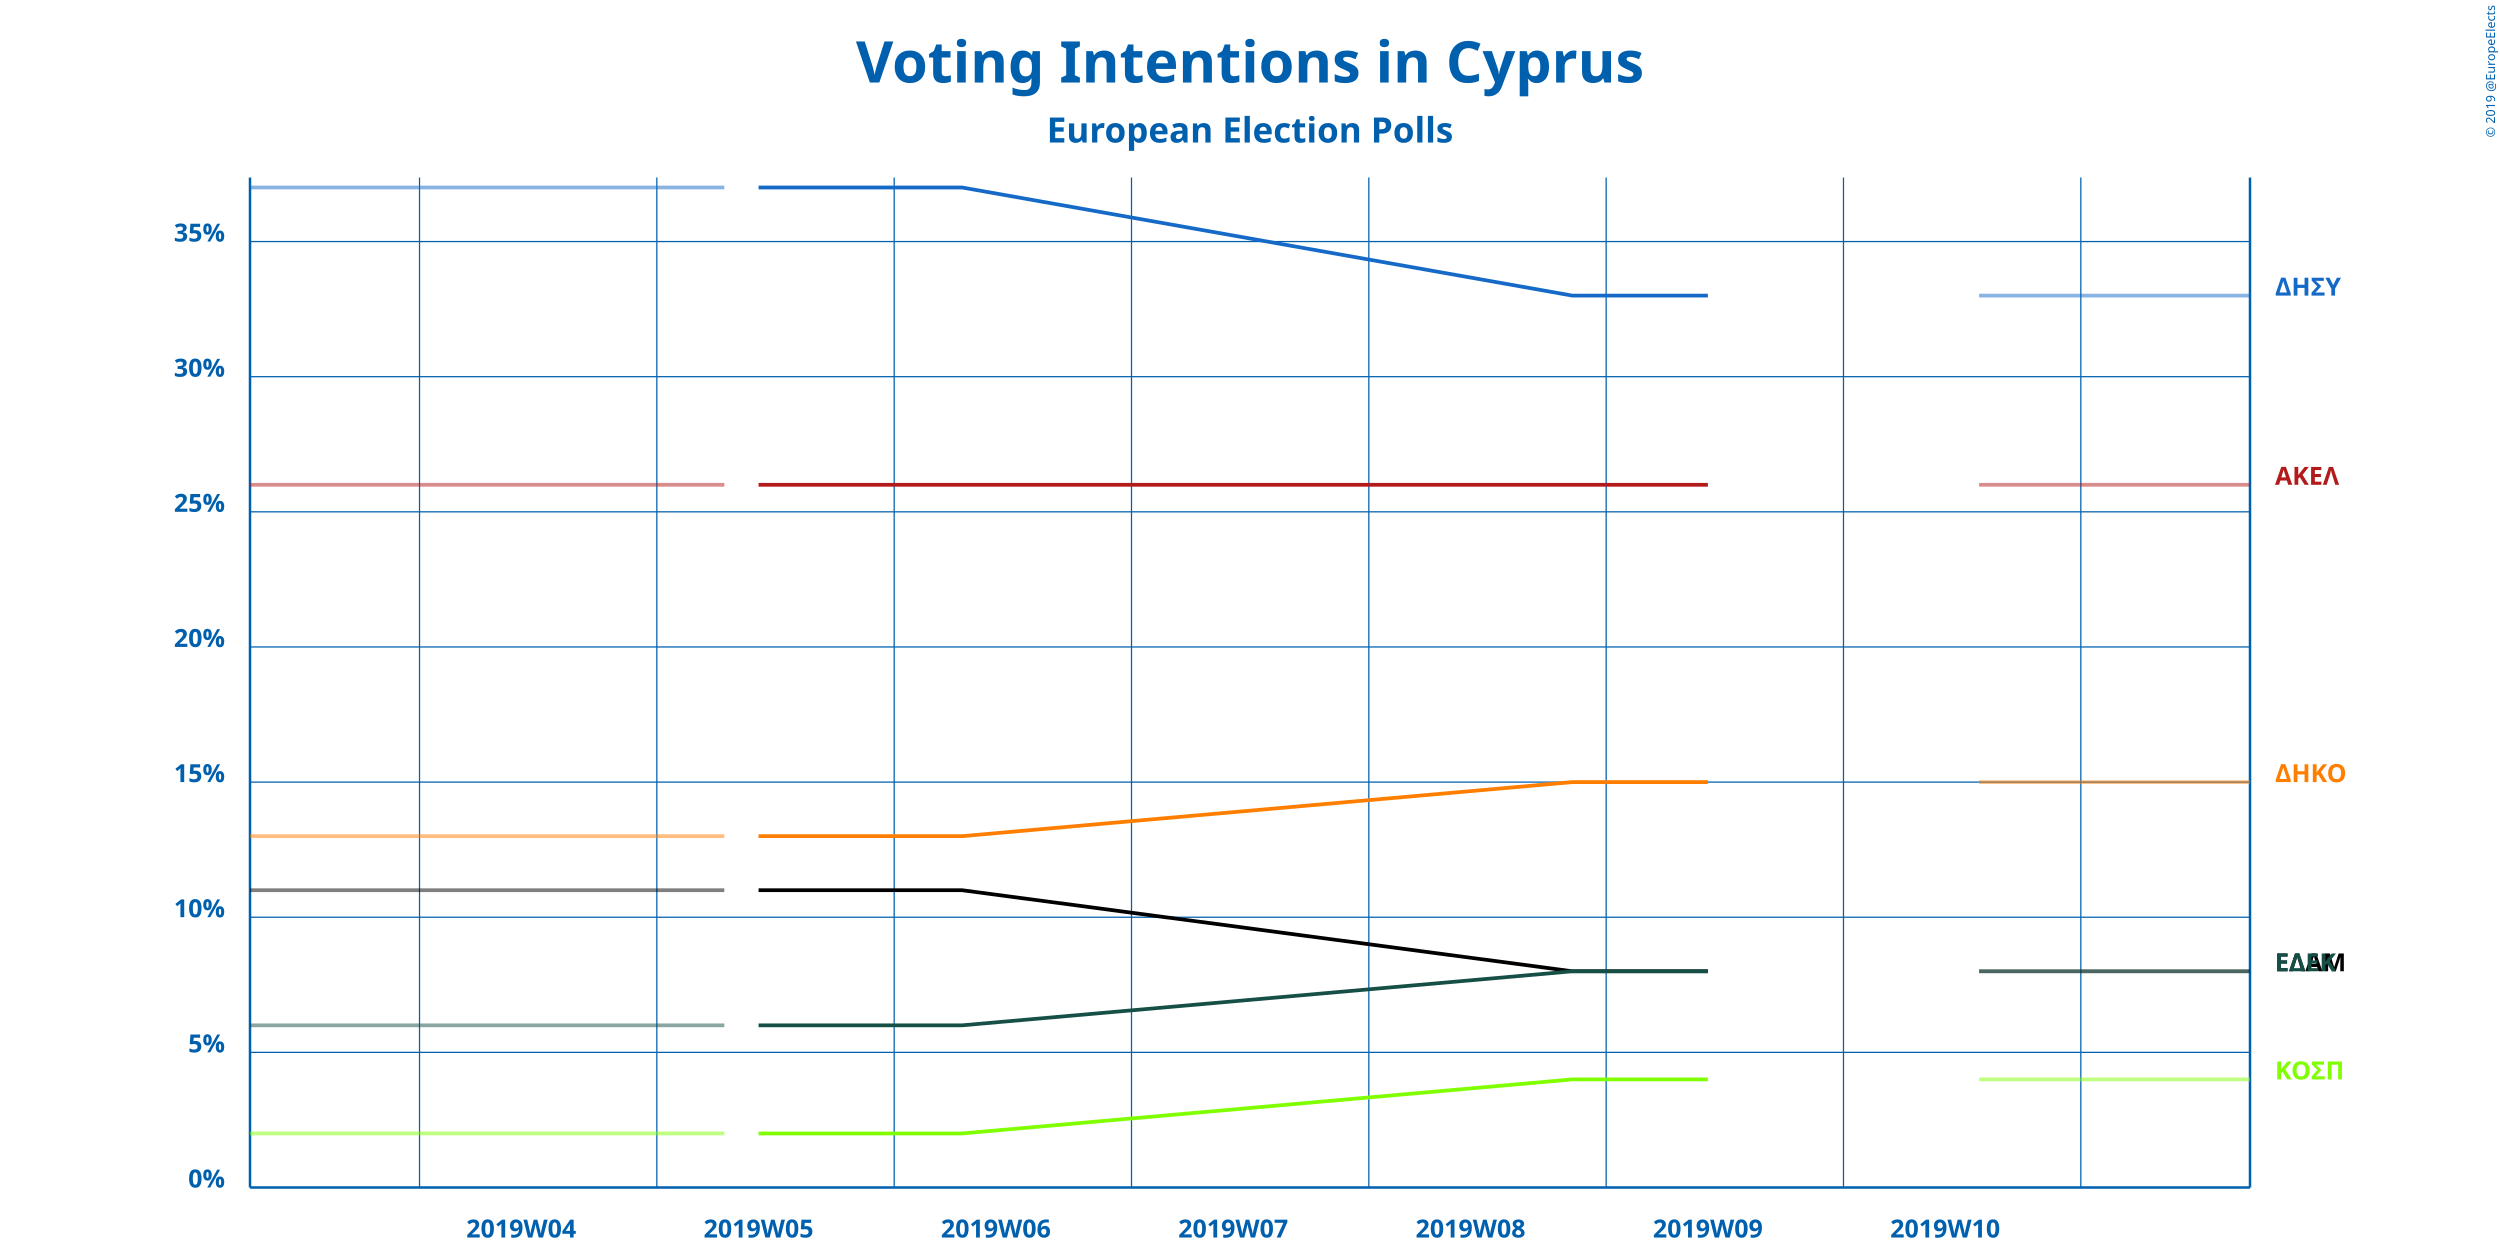
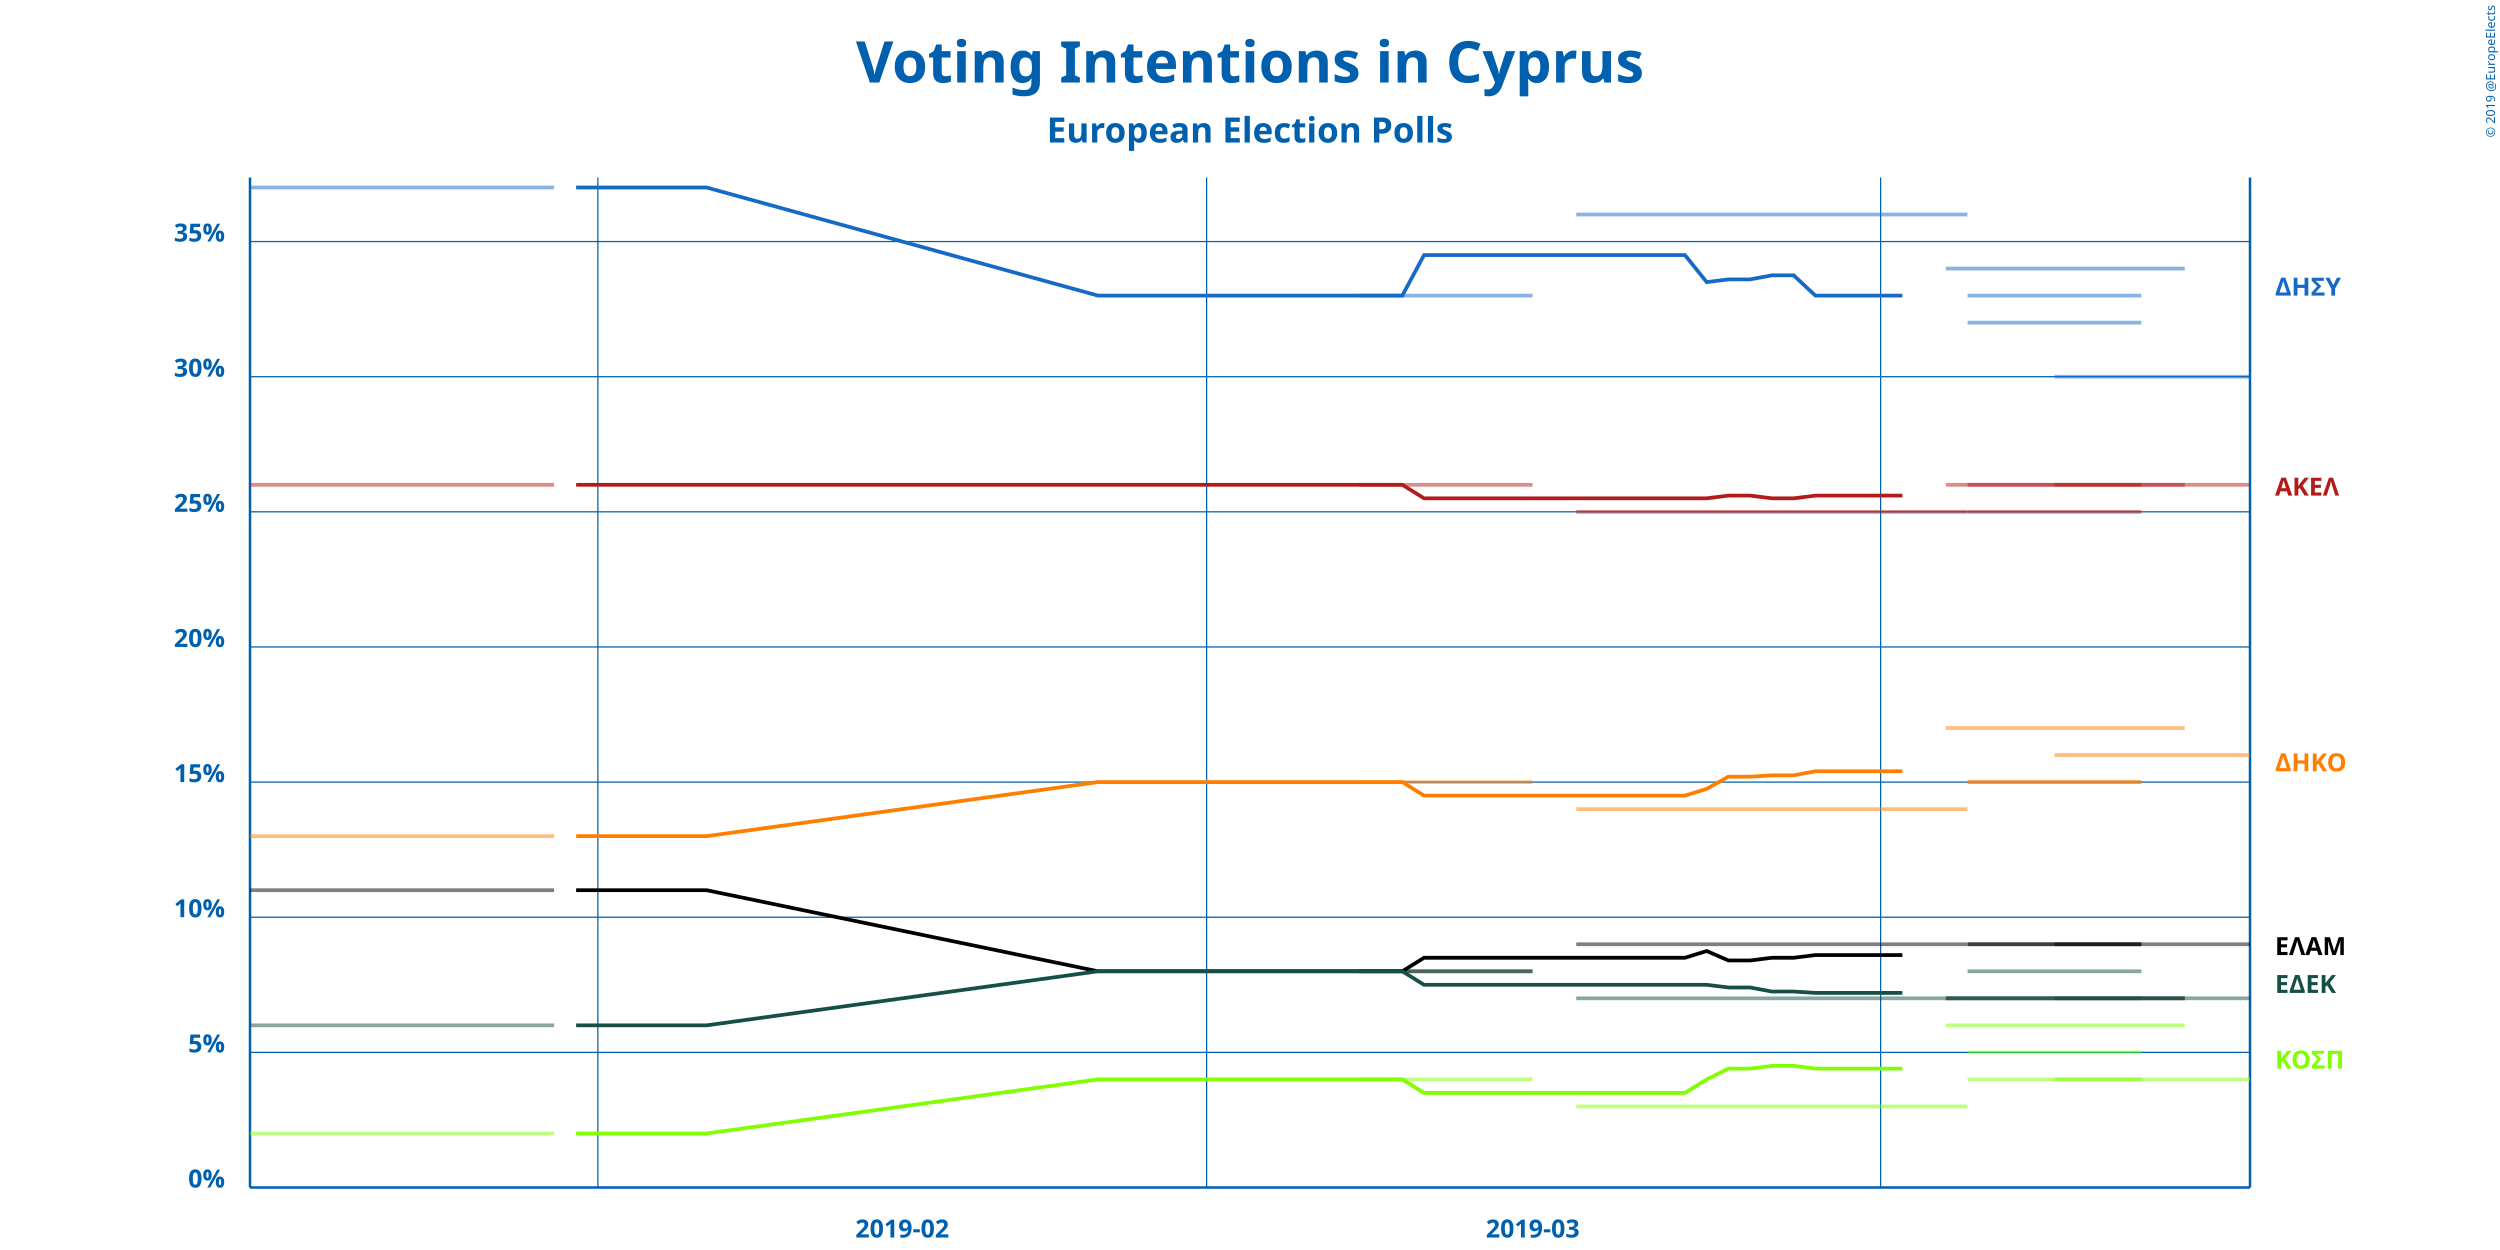
<svg HEIGHT="1000" WIDTH="2000">
  <rect fill="#FFFFFF" height="1000" stroke="none" width="2000" x="0" y="0" />
  <text fill="#0060AE" font-family="'Advent Pro'" font-size="46px" font-style="normal" font-weight="bold" text-align="center" text-anchor="middle" x="1000" y="66">Voting Intentions in Cyprus</text>
  <text fill="#0060AE" font-family="'Advent Pro'" font-size="28px" font-style="normal" font-weight="bold" text-align="center" text-anchor="middle" x="1000" y="114">European Election Polls</text>
  <text fill="#0060AE" font-family="'Advent Pro'" font-size="10px" font-style="normal" font-weight="normal" text-align="center" text-anchor="end" transform="rotate(270)" x="-4" y="1996">© 2019 @EuropeElects</text>
  <g>
    <g>
      <line stroke="#0060AE" stroke-width="2" x1="200.0" x2="1800.0" y1="950.0" y2="950.0" />
      <text fill="#0060AE" font-family="'Advent Pro'" font-size="20px" font-style="normal" font-weight="bold" text-align="center" text-anchor="end" x="180.0" y="950.0">0%</text>
      <line stroke="#0060AE" stroke-width="2" x1="200.0" x2="200.0" y1="950.0" y2="142.0" />
      <line stroke="#0060AE" stroke-width="2" x1="1800.0" x2="1800.0" y1="950.0" y2="142.0" />
-       <line stroke="#0060AE" stroke-width="1" x1="335.616" x2="335.616" y1="950.0" y2="142.0" />
-       <text fill="#0060AE" font-family="'Advent Pro'" font-size="20px" font-style="normal" font-weight="bold" text-align="center" text-anchor="middle" x="416.986" y="990.0">2019W04</text>
-       <line stroke="#0060AE" stroke-width="1" x1="525.479" x2="525.479" y1="950.0" y2="142.0" />
-       <text fill="#0060AE" font-family="'Advent Pro'" font-size="20px" font-style="normal" font-weight="bold" text-align="center" text-anchor="middle" x="606.849" y="990.0">2019W05</text>
-       <line stroke="#0060AE" stroke-width="1" x1="715.342" x2="715.342" y1="950.0" y2="142.0" />
-       <text fill="#0060AE" font-family="'Advent Pro'" font-size="20px" font-style="normal" font-weight="bold" text-align="center" text-anchor="middle" x="796.711" y="990.0">2019W06</text>
-       <line stroke="#0060AE" stroke-width="1" x1="905.204" x2="905.204" y1="950.0" y2="142.0" />
-       <text fill="#0060AE" font-family="'Advent Pro'" font-size="20px" font-style="normal" font-weight="bold" text-align="center" text-anchor="middle" x="986.574" y="990.0">2019W07</text>
-       <line stroke="#0060AE" stroke-width="1" x1="1095.067" x2="1095.067" y1="950.0" y2="142.0" />
-       <text fill="#0060AE" font-family="'Advent Pro'" font-size="20px" font-style="normal" font-weight="bold" text-align="center" text-anchor="middle" x="1176.437" y="990.0">2019W08</text>
-       <line stroke="#0060AE" stroke-width="1" x1="1284.93" x2="1284.93" y1="950.0" y2="142.0" />
-       <text fill="#0060AE" font-family="'Advent Pro'" font-size="20px" font-style="normal" font-weight="bold" text-align="center" text-anchor="middle" x="1366.299" y="990.0">2019W09</text>
-       <line stroke="#0060AE" stroke-width="1" x1="1474.792" x2="1474.792" y1="950.0" y2="142.0" />
-       <text fill="#0060AE" font-family="'Advent Pro'" font-size="20px" font-style="normal" font-weight="bold" text-align="center" text-anchor="middle" x="1556.162" y="990.0">2019W10</text>
-       <line stroke="#0060AE" stroke-width="1" x1="1664.655" x2="1664.655" y1="950.0" y2="142.0" />
+       <line stroke="#0060AE" stroke-width="1" x1="478.291" x2="478.291" y1="950.0" y2="142.0" />
+       <text fill="#0060AE" font-family="'Advent Pro'" font-size="20px" font-style="normal" font-weight="bold" text-align="center" text-anchor="middle" x="721.796" y="990.0">2019-02</text>
+       <line stroke="#0060AE" stroke-width="1" x1="965.301" x2="965.301" y1="950.0" y2="142.0" />
+       <text fill="#0060AE" font-family="'Advent Pro'" font-size="20px" font-style="normal" font-weight="bold" text-align="center" text-anchor="middle" x="1226.198" y="990.0">2019-03</text>
+       <line stroke="#0060AE" stroke-width="1" x1="1504.49" x2="1504.49" y1="950.0" y2="142.0" />
      <line stroke="#0060AE" stroke-width="1" x1="200.0" x2="1800.0" y1="841.892" y2="841.892" />
      <text fill="#0060AE" font-family="'Advent Pro'" font-size="20px" font-style="normal" font-weight="bold" text-align="center" text-anchor="end" x="180.0" y="841.892">5%</text>
      <line stroke="#0060AE" stroke-width="1" x1="200.0" x2="1800.0" y1="733.784" y2="733.784" />
      <text fill="#0060AE" font-family="'Advent Pro'" font-size="20px" font-style="normal" font-weight="bold" text-align="center" text-anchor="end" x="180.0" y="733.784">10%</text>
      <line stroke="#0060AE" stroke-width="1" x1="200.0" x2="1800.0" y1="625.676" y2="625.676" />
      <text fill="#0060AE" font-family="'Advent Pro'" font-size="20px" font-style="normal" font-weight="bold" text-align="center" text-anchor="end" x="180.0" y="625.676">15%</text>
      <line stroke="#0060AE" stroke-width="1" x1="200.0" x2="1800.0" y1="517.568" y2="517.568" />
      <text fill="#0060AE" font-family="'Advent Pro'" font-size="20px" font-style="normal" font-weight="bold" text-align="center" text-anchor="end" x="180.0" y="517.568">20%</text>
      <line stroke="#0060AE" stroke-width="1" x1="200.0" x2="1800.0" y1="409.459" y2="409.459" />
      <text fill="#0060AE" font-family="'Advent Pro'" font-size="20px" font-style="normal" font-weight="bold" text-align="center" text-anchor="end" x="180.0" y="409.459">25%</text>
      <line stroke="#0060AE" stroke-width="1" x1="200.0" x2="1800.0" y1="301.351" y2="301.351" />
      <text fill="#0060AE" font-family="'Advent Pro'" font-size="20px" font-style="normal" font-weight="bold" text-align="center" text-anchor="end" x="180.0" y="301.351">30%</text>
      <line stroke="#0060AE" stroke-width="1" x1="200.0" x2="1800.0" y1="193.243" y2="193.243" />
      <text fill="#0060AE" font-family="'Advent Pro'" font-size="20px" font-style="normal" font-weight="bold" text-align="center" text-anchor="end" x="180.0" y="193.243">35%</text>
    </g>
    <g>
-       <line stroke="#1569C7" stroke-opacity="0.5" stroke-width="3" x1="1583.285" x2="1800.0" y1="236.486" y2="236.486" />
-       <line stroke="#B31B1B" stroke-opacity="0.5" stroke-width="3" x1="1583.285" x2="1800.0" y1="387.838" y2="387.838" />
-       <line stroke="#FF7E00" stroke-opacity="0.5" stroke-width="3" x1="1583.285" x2="1800.0" y1="625.676" y2="625.676" />
-       <line stroke="#000000" stroke-opacity="0.5" stroke-width="3" x1="1583.285" x2="1800.0" y1="777.027" y2="777.027" />
-       <line stroke="#164F46" stroke-opacity="0.5" stroke-width="3" x1="1583.285" x2="1800.0" y1="777.027" y2="777.027" />
-       <line stroke="#7FFF00" stroke-opacity="0.5" stroke-width="3" x1="1583.285" x2="1800.0" y1="863.514" y2="863.514" />
-       <line stroke="#1569C7" stroke-opacity="0.5" stroke-width="3" x1="200.0" x2="579.454" y1="150.0" y2="150.0" />
-       <line stroke="#B31B1B" stroke-opacity="0.5" stroke-width="3" x1="200.0" x2="579.454" y1="387.838" y2="387.838" />
-       <line stroke="#FF7E00" stroke-opacity="0.5" stroke-width="3" x1="200.0" x2="579.454" y1="668.919" y2="668.919" />
-       <line stroke="#000000" stroke-opacity="0.5" stroke-width="3" x1="200.0" x2="579.454" y1="712.162" y2="712.162" />
-       <line stroke="#164F46" stroke-opacity="0.5" stroke-width="3" x1="200.0" x2="579.454" y1="820.27" y2="820.27" />
-       <line stroke="#7FFF00" stroke-opacity="0.5" stroke-width="3" x1="200.0" x2="579.454" y1="906.757" y2="906.757" />
+       <line stroke="#1569C7" stroke-opacity="0.5" stroke-width="3" x1="1643.635" x2="1800.0" y1="301.351" y2="301.351" />
+       <line stroke="#B31B1B" stroke-opacity="0.5" stroke-width="3" x1="1643.635" x2="1800.0" y1="387.838" y2="387.838" />
+       <line stroke="#FF7E00" stroke-opacity="0.5" stroke-width="3" x1="1643.635" x2="1800.0" y1="604.054" y2="604.054" />
+       <line stroke="#000000" stroke-opacity="0.5" stroke-width="3" x1="1643.635" x2="1800.0" y1="755.405" y2="755.405" />
+       <line stroke="#164F46" stroke-opacity="0.5" stroke-width="3" x1="1643.635" x2="1800.0" y1="798.649" y2="798.649" />
+       <line stroke="#7FFF00" stroke-opacity="0.5" stroke-width="3" x1="1643.635" x2="1800.0" y1="863.514" y2="863.514" />
+       <line stroke="#1569C7" stroke-opacity="0.5" stroke-width="3" x1="1556.669" x2="1747.82" y1="214.865" y2="214.865" />
+       <line stroke="#B31B1B" stroke-opacity="0.5" stroke-width="3" x1="1556.669" x2="1747.82" y1="387.838" y2="387.838" />
+       <line stroke="#FF7E00" stroke-opacity="0.5" stroke-width="3" x1="1556.669" x2="1747.82" y1="582.432" y2="582.432" />
+       <line stroke="#000000" stroke-opacity="0.5" stroke-width="3" x1="1556.669" x2="1747.82" y1="798.649" y2="798.649" />
+       <line stroke="#164F46" stroke-opacity="0.5" stroke-width="3" x1="1556.669" x2="1747.82" y1="798.649" y2="798.649" />
+       <line stroke="#7FFF00" stroke-opacity="0.5" stroke-width="3" x1="1556.669" x2="1747.82" y1="820.27" y2="820.27" />
+       <line stroke="#1569C7" stroke-opacity="0.5" stroke-width="3" x1="1574.062" x2="1713.034" y1="258.108" y2="258.108" />
+       <line stroke="#B31B1B" stroke-opacity="0.5" stroke-width="3" x1="1574.062" x2="1713.034" y1="387.838" y2="387.838" />
+       <line stroke="#FF7E00" stroke-opacity="0.5" stroke-width="3" x1="1574.062" x2="1713.034" y1="625.676" y2="625.676" />
+       <line stroke="#000000" stroke-opacity="0.5" stroke-width="3" x1="1574.062" x2="1713.034" y1="755.405" y2="755.405" />
+       <line stroke="#164F46" stroke-opacity="0.5" stroke-width="3" x1="1574.062" x2="1713.034" y1="777.027" y2="777.027" />
+       <line stroke="#7FFF00" stroke-opacity="0.5" stroke-width="3" x1="1574.062" x2="1713.034" y1="863.514" y2="863.514" />
+       <line stroke="#1569C7" stroke-opacity="0.5" stroke-width="3" x1="1574.062" x2="1713.034" y1="236.486" y2="236.486" />
+       <line stroke="#B31B1B" stroke-opacity="0.5" stroke-width="3" x1="1574.062" x2="1713.034" y1="409.459" y2="409.459" />
+       <line stroke="#FF7E00" stroke-opacity="0.5" stroke-width="3" x1="1574.062" x2="1713.034" y1="625.676" y2="625.676" />
+       <line stroke="#000000" stroke-opacity="0.5" stroke-width="3" x1="1574.062" x2="1713.034" y1="755.405" y2="755.405" />
+       <line stroke="#164F46" stroke-opacity="0.5" stroke-width="3" x1="1574.062" x2="1713.034" y1="798.649" y2="798.649" />
+       <line stroke="#7FFF00" stroke-opacity="0.5" stroke-width="3" x1="1574.062" x2="1713.034" y1="841.892" y2="841.892" />
+       <line stroke="#1569C7" stroke-opacity="0.5" stroke-width="3" x1="1260.985" x2="1573.888" y1="171.622" y2="171.622" />
+       <line stroke="#B31B1B" stroke-opacity="0.5" stroke-width="3" x1="1260.985" x2="1573.888" y1="409.459" y2="409.459" />
+       <line stroke="#FF7E00" stroke-opacity="0.5" stroke-width="3" x1="1260.985" x2="1573.888" y1="647.297" y2="647.297" />
+       <line stroke="#000000" stroke-opacity="0.5" stroke-width="3" x1="1260.985" x2="1573.888" y1="755.405" y2="755.405" />
+       <line stroke="#164F46" stroke-opacity="0.5" stroke-width="3" x1="1260.985" x2="1573.888" y1="798.649" y2="798.649" />
+       <line stroke="#7FFF00" stroke-opacity="0.5" stroke-width="3" x1="1260.985" x2="1573.888" y1="885.135" y2="885.135" />
+       <line stroke="#1569C7" stroke-opacity="0.5" stroke-width="3" x1="1087.053" x2="1226.025" y1="236.486" y2="236.486" />
+       <line stroke="#B31B1B" stroke-opacity="0.5" stroke-width="3" x1="1087.053" x2="1226.025" y1="387.838" y2="387.838" />
+       <line stroke="#FF7E00" stroke-opacity="0.5" stroke-width="3" x1="1087.053" x2="1226.025" y1="625.676" y2="625.676" />
+       <line stroke="#000000" stroke-opacity="0.5" stroke-width="3" x1="1087.053" x2="1226.025" y1="777.027" y2="777.027" />
+       <line stroke="#164F46" stroke-opacity="0.5" stroke-width="3" x1="1087.053" x2="1226.025" y1="777.027" y2="777.027" />
+       <line stroke="#7FFF00" stroke-opacity="0.5" stroke-width="3" x1="1087.053" x2="1226.025" y1="863.514" y2="863.514" />
+       <line stroke="#1569C7" stroke-opacity="0.5" stroke-width="3" x1="200.0" x2="443.331" y1="150.0" y2="150.0" />
+       <line stroke="#B31B1B" stroke-opacity="0.5" stroke-width="3" x1="200.0" x2="443.331" y1="387.838" y2="387.838" />
+       <line stroke="#FF7E00" stroke-opacity="0.5" stroke-width="3" x1="200.0" x2="443.331" y1="668.919" y2="668.919" />
+       <line stroke="#000000" stroke-opacity="0.5" stroke-width="3" x1="200.0" x2="443.331" y1="712.162" y2="712.162" />
+       <line stroke="#164F46" stroke-opacity="0.5" stroke-width="3" x1="200.0" x2="443.331" y1="820.27" y2="820.27" />
+       <line stroke="#7FFF00" stroke-opacity="0.5" stroke-width="3" x1="200.0" x2="443.331" y1="906.757" y2="906.757" />
    </g>
    <g>
-       <polyline fill="none" points="606.849,150.0 633.972,150.0 661.095,150.0 688.218,150.0 715.342,150.0 742.465,150.0 769.588,150.0                  1257.806,236.486 1284.93,236.486 1312.053,236.486 1339.176,236.486 1366.299,236.486" stroke="#1569C7" stroke-width="3" />
+       <polyline fill="none" points="460.898,150.0 478.291,150.0 495.684,150.0 513.078,150.0 530.471,150.0 547.864,150.0 565.257,150.0                  878.335,236.486 895.728,236.486 913.121,236.486 930.514,236.486 947.907,236.486 965.301,236.486 982.694,236.486 1000.087,236.486 1017.48,236.486 1034.873,236.486 1052.267,236.486 1069.66,236.486 1087.053,236.486 1104.446,236.486 1121.839,236.486 1139.233,204.054 1156.626,204.054 1174.019,204.054 1191.412,204.054 1208.805,204.054 1226.198,204.054 1243.592,204.054 1260.985,204.054 1278.378,204.054 1295.771,204.054 1313.164,204.054 1330.558,204.054 1347.951,204.054 1365.344,225.676 1382.737,223.514 1400.13,223.514 1417.524,220.27 1434.917,220.27 1452.31,236.486 1469.703,236.486 1487.096,236.486 1504.49,236.486 1521.883,236.486" stroke="#1569C7" stroke-width="3" />
      <text fill="#1569C7" font-family="'Advent Pro'" font-size="20px" font-style="normal" font-weight="bold" text-align="center" text-anchor="start" x="1820.0" y="236.486">ΔΗΣΥ</text>
-       <polyline fill="none" points="606.849,387.838 633.972,387.838 661.095,387.838 688.218,387.838 715.342,387.838 742.465,387.838 769.588,387.838                  1257.806,387.838 1284.93,387.838 1312.053,387.838 1339.176,387.838 1366.299,387.838" stroke="#B31B1B" stroke-width="3" />
-       <text fill="#B31B1B" font-family="'Advent Pro'" font-size="20px" font-style="normal" font-weight="bold" text-align="center" text-anchor="start" x="1820.0" y="387.838">ΑΚΕΛ</text>
-       <polyline fill="none" points="606.849,668.919 633.972,668.919 661.095,668.919 688.218,668.919 715.342,668.919 742.465,668.919 769.588,668.919                  1257.806,625.676 1284.93,625.676 1312.053,625.676 1339.176,625.676 1366.299,625.676" stroke="#FF7E00" stroke-width="3" />
-       <text fill="#FF7E00" font-family="'Advent Pro'" font-size="20px" font-style="normal" font-weight="bold" text-align="center" text-anchor="start" x="1820.0" y="625.676">ΔΗΚΟ</text>
-       <polyline fill="none" points="606.849,712.162 633.972,712.162 661.095,712.162 688.218,712.162 715.342,712.162 742.465,712.162 769.588,712.162                  1257.806,777.027 1284.93,777.027 1312.053,777.027 1339.176,777.027 1366.299,777.027" stroke="#000000" stroke-width="3" />
-       <text fill="#000000" font-family="'Advent Pro'" font-size="20px" font-style="normal" font-weight="bold" text-align="center" text-anchor="start" x="1820.0" y="777.027">ΕΛΑΜ</text>
-       <polyline fill="none" points="606.849,820.27 633.972,820.27 661.095,820.27 688.218,820.27 715.342,820.27 742.465,820.27 769.588,820.27                  1257.806,777.027 1284.93,777.027 1312.053,777.027 1339.176,777.027 1366.299,777.027" stroke="#164F46" stroke-width="3" />
-       <text fill="#164F46" font-family="'Advent Pro'" font-size="20px" font-style="normal" font-weight="bold" text-align="center" text-anchor="start" x="1820.0" y="777.027">ΕΔΕΚ</text>
-       <polyline fill="none" points="606.849,906.757 633.972,906.757 661.095,906.757 688.218,906.757 715.342,906.757 742.465,906.757 769.588,906.757                  1257.806,863.514 1284.93,863.514 1312.053,863.514 1339.176,863.514 1366.299,863.514" stroke="#7FFF00" stroke-width="3" />
-       <text fill="#7FFF00" font-family="'Advent Pro'" font-size="20px" font-style="normal" font-weight="bold" text-align="center" text-anchor="start" x="1820.0" y="863.514">ΚΟΣΠ</text>
+       <polyline fill="none" points="460.898,387.838 478.291,387.838 495.684,387.838 513.078,387.838 530.471,387.838 547.864,387.838 565.257,387.838                  878.335,387.838 895.728,387.838 913.121,387.838 930.514,387.838 947.907,387.838 965.301,387.838 982.694,387.838 1000.087,387.838 1017.48,387.838 1034.873,387.838 1052.267,387.838 1069.66,387.838 1087.053,387.838 1104.446,387.838 1121.839,387.838 1139.233,398.649 1156.626,398.649 1174.019,398.649 1191.412,398.649 1208.805,398.649 1226.198,398.649 1243.592,398.649 1260.985,398.649 1278.378,398.649 1295.771,398.649 1313.164,398.649 1330.558,398.649 1347.951,398.649 1365.344,398.649 1382.737,396.486 1400.13,396.486 1417.524,398.649 1434.917,398.649 1452.31,396.486 1469.703,396.486 1487.096,396.486 1504.49,396.486 1521.883,396.486" stroke="#B31B1B" stroke-width="3" />
+       <text fill="#B31B1B" font-family="'Advent Pro'" font-size="20px" font-style="normal" font-weight="bold" text-align="center" text-anchor="start" x="1820.0" y="396.486">ΑΚΕΛ</text>
+       <polyline fill="none" points="460.898,668.919 478.291,668.919 495.684,668.919 513.078,668.919 530.471,668.919 547.864,668.919 565.257,668.919                  878.335,625.676 895.728,625.676 913.121,625.676 930.514,625.676 947.907,625.676 965.301,625.676 982.694,625.676 1000.087,625.676 1017.48,625.676 1034.873,625.676 1052.267,625.676 1069.66,625.676 1087.053,625.676 1104.446,625.676 1121.839,625.676 1139.233,636.486 1156.626,636.486 1174.019,636.486 1191.412,636.486 1208.805,636.486 1226.198,636.486 1243.592,636.486 1260.985,636.486 1278.378,636.486 1295.771,636.486 1313.164,636.486 1330.558,636.486 1347.951,636.486 1365.344,631.081 1382.737,621.351 1400.13,621.351 1417.524,620.27 1434.917,620.27 1452.31,617.027 1469.703,617.027 1487.096,617.027 1504.49,617.027 1521.883,617.027" stroke="#FF7E00" stroke-width="3" />
+       <text fill="#FF7E00" font-family="'Advent Pro'" font-size="20px" font-style="normal" font-weight="bold" text-align="center" text-anchor="start" x="1820.0" y="617.027">ΔΗΚΟ</text>
+       <polyline fill="none" points="460.898,712.162 478.291,712.162 495.684,712.162 513.078,712.162 530.471,712.162 547.864,712.162 565.257,712.162                  878.335,777.027 895.728,777.027 913.121,777.027 930.514,777.027 947.907,777.027 965.301,777.027 982.694,777.027 1000.087,777.027 1017.48,777.027 1034.873,777.027 1052.267,777.027 1069.66,777.027 1087.053,777.027 1104.446,777.027 1121.839,777.027 1139.233,766.216 1156.626,766.216 1174.019,766.216 1191.412,766.216 1208.805,766.216 1226.198,766.216 1243.592,766.216 1260.985,766.216 1278.378,766.216 1295.771,766.216 1313.164,766.216 1330.558,766.216 1347.951,766.216 1365.344,760.811 1382.737,768.378 1400.13,768.378 1417.524,766.216 1434.917,766.216 1452.31,764.054 1469.703,764.054 1487.096,764.054 1504.49,764.054 1521.883,764.054" stroke="#000000" stroke-width="3" />
+       <text fill="#000000" font-family="'Advent Pro'" font-size="20px" font-style="normal" font-weight="bold" text-align="center" text-anchor="start" x="1820.0" y="764.054">ΕΛΑΜ</text>
+       <polyline fill="none" points="460.898,820.27 478.291,820.27 495.684,820.27 513.078,820.27 530.471,820.27 547.864,820.27 565.257,820.27                  878.335,777.027 895.728,777.027 913.121,777.027 930.514,777.027 947.907,777.027 965.301,777.027 982.694,777.027 1000.087,777.027 1017.48,777.027 1034.873,777.027 1052.267,777.027 1069.66,777.027 1087.053,777.027 1104.446,777.027 1121.839,777.027 1139.233,787.838 1156.626,787.838 1174.019,787.838 1191.412,787.838 1208.805,787.838 1226.198,787.838 1243.592,787.838 1260.985,787.838 1278.378,787.838 1295.771,787.838 1313.164,787.838 1330.558,787.838 1347.951,787.838 1365.344,787.838 1382.737,790.0 1400.13,790.0 1417.524,793.243 1434.917,793.243 1452.31,794.324 1469.703,794.324 1487.096,794.324 1504.49,794.324 1521.883,794.324" stroke="#164F46" stroke-width="3" />
+       <text fill="#164F46" font-family="'Advent Pro'" font-size="20px" font-style="normal" font-weight="bold" text-align="center" text-anchor="start" x="1820.0" y="794.324">ΕΔΕΚ</text>
+       <polyline fill="none" points="460.898,906.757 478.291,906.757 495.684,906.757 513.078,906.757 530.471,906.757 547.864,906.757 565.257,906.757                  878.335,863.514 895.728,863.514 913.121,863.514 930.514,863.514 947.907,863.514 965.301,863.514 982.694,863.514 1000.087,863.514 1017.48,863.514 1034.873,863.514 1052.267,863.514 1069.66,863.514 1087.053,863.514 1104.446,863.514 1121.839,863.514 1139.233,874.324 1156.626,874.324 1174.019,874.324 1191.412,874.324 1208.805,874.324 1226.198,874.324 1243.592,874.324 1260.985,874.324 1278.378,874.324 1295.771,874.324 1313.164,874.324 1330.558,874.324 1347.951,874.324 1365.344,863.514 1382.737,854.865 1400.13,854.865 1417.524,852.703 1434.917,852.703 1452.31,854.865 1469.703,854.865 1487.096,854.865 1504.49,854.865 1521.883,854.865" stroke="#7FFF00" stroke-width="3" />
+       <text fill="#7FFF00" font-family="'Advent Pro'" font-size="20px" font-style="normal" font-weight="bold" text-align="center" text-anchor="start" x="1820.0" y="854.865">ΚΟΣΠ</text>
    </g>
  </g>
</svg>
